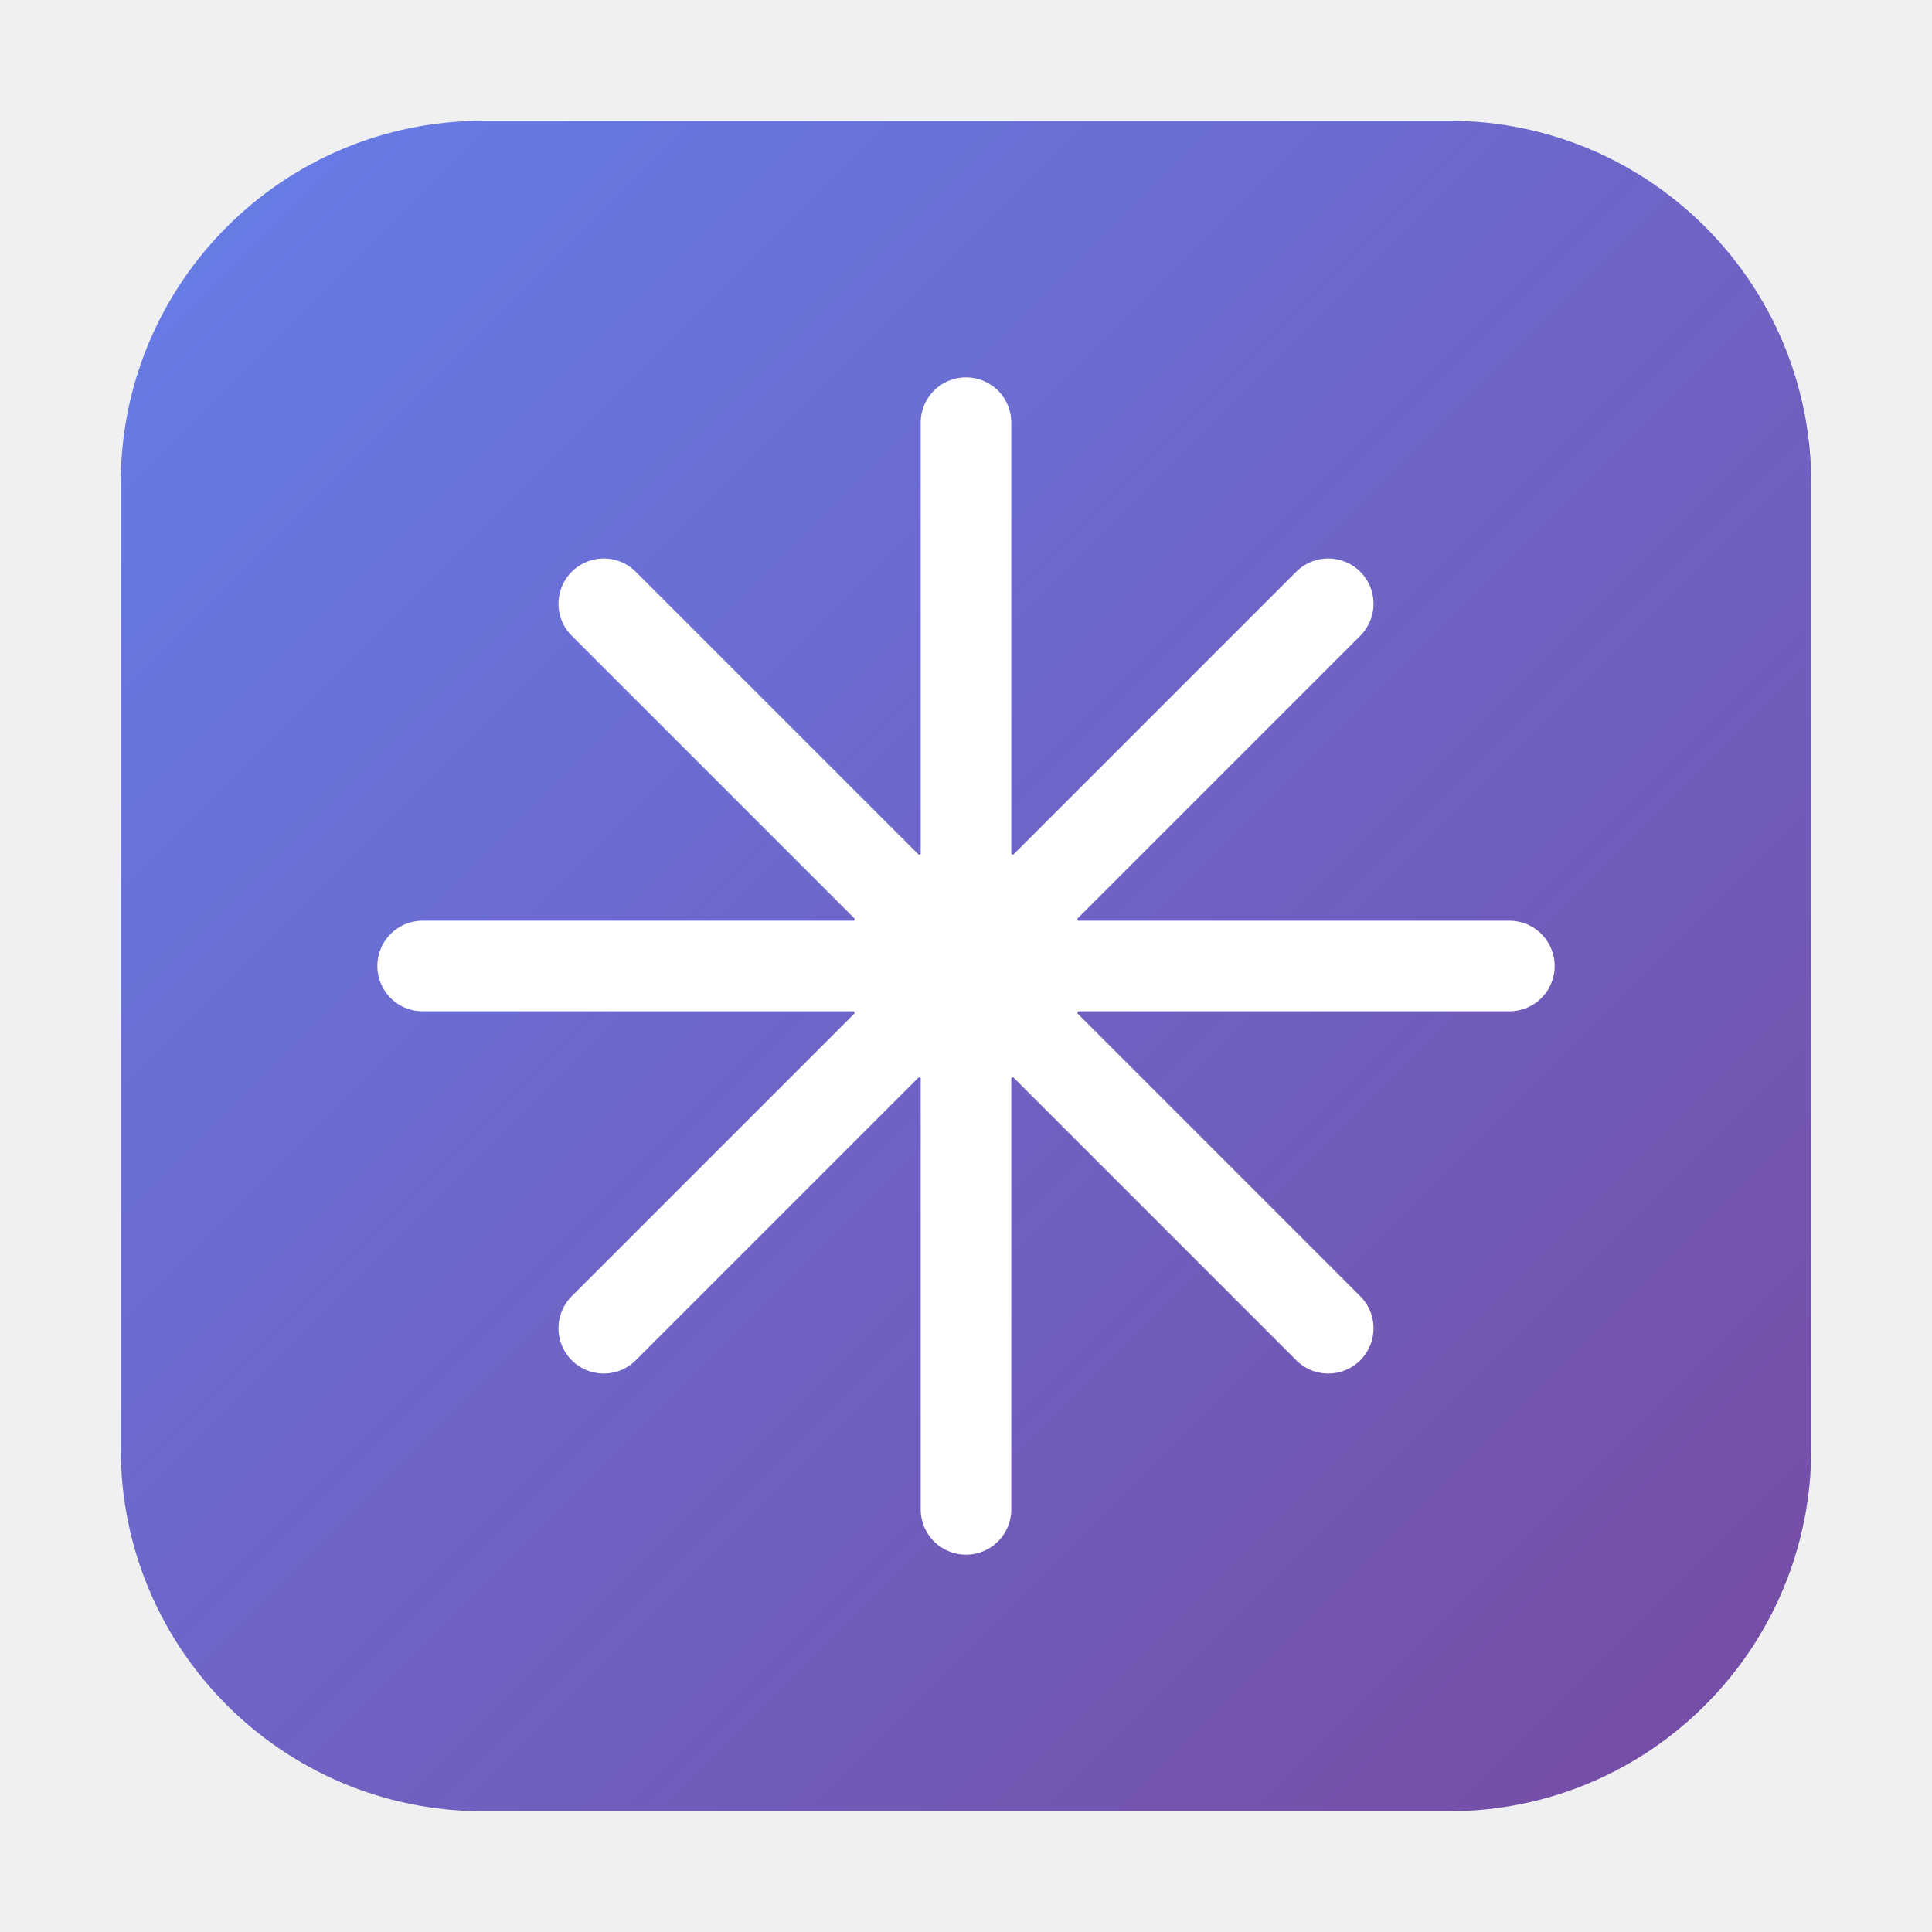
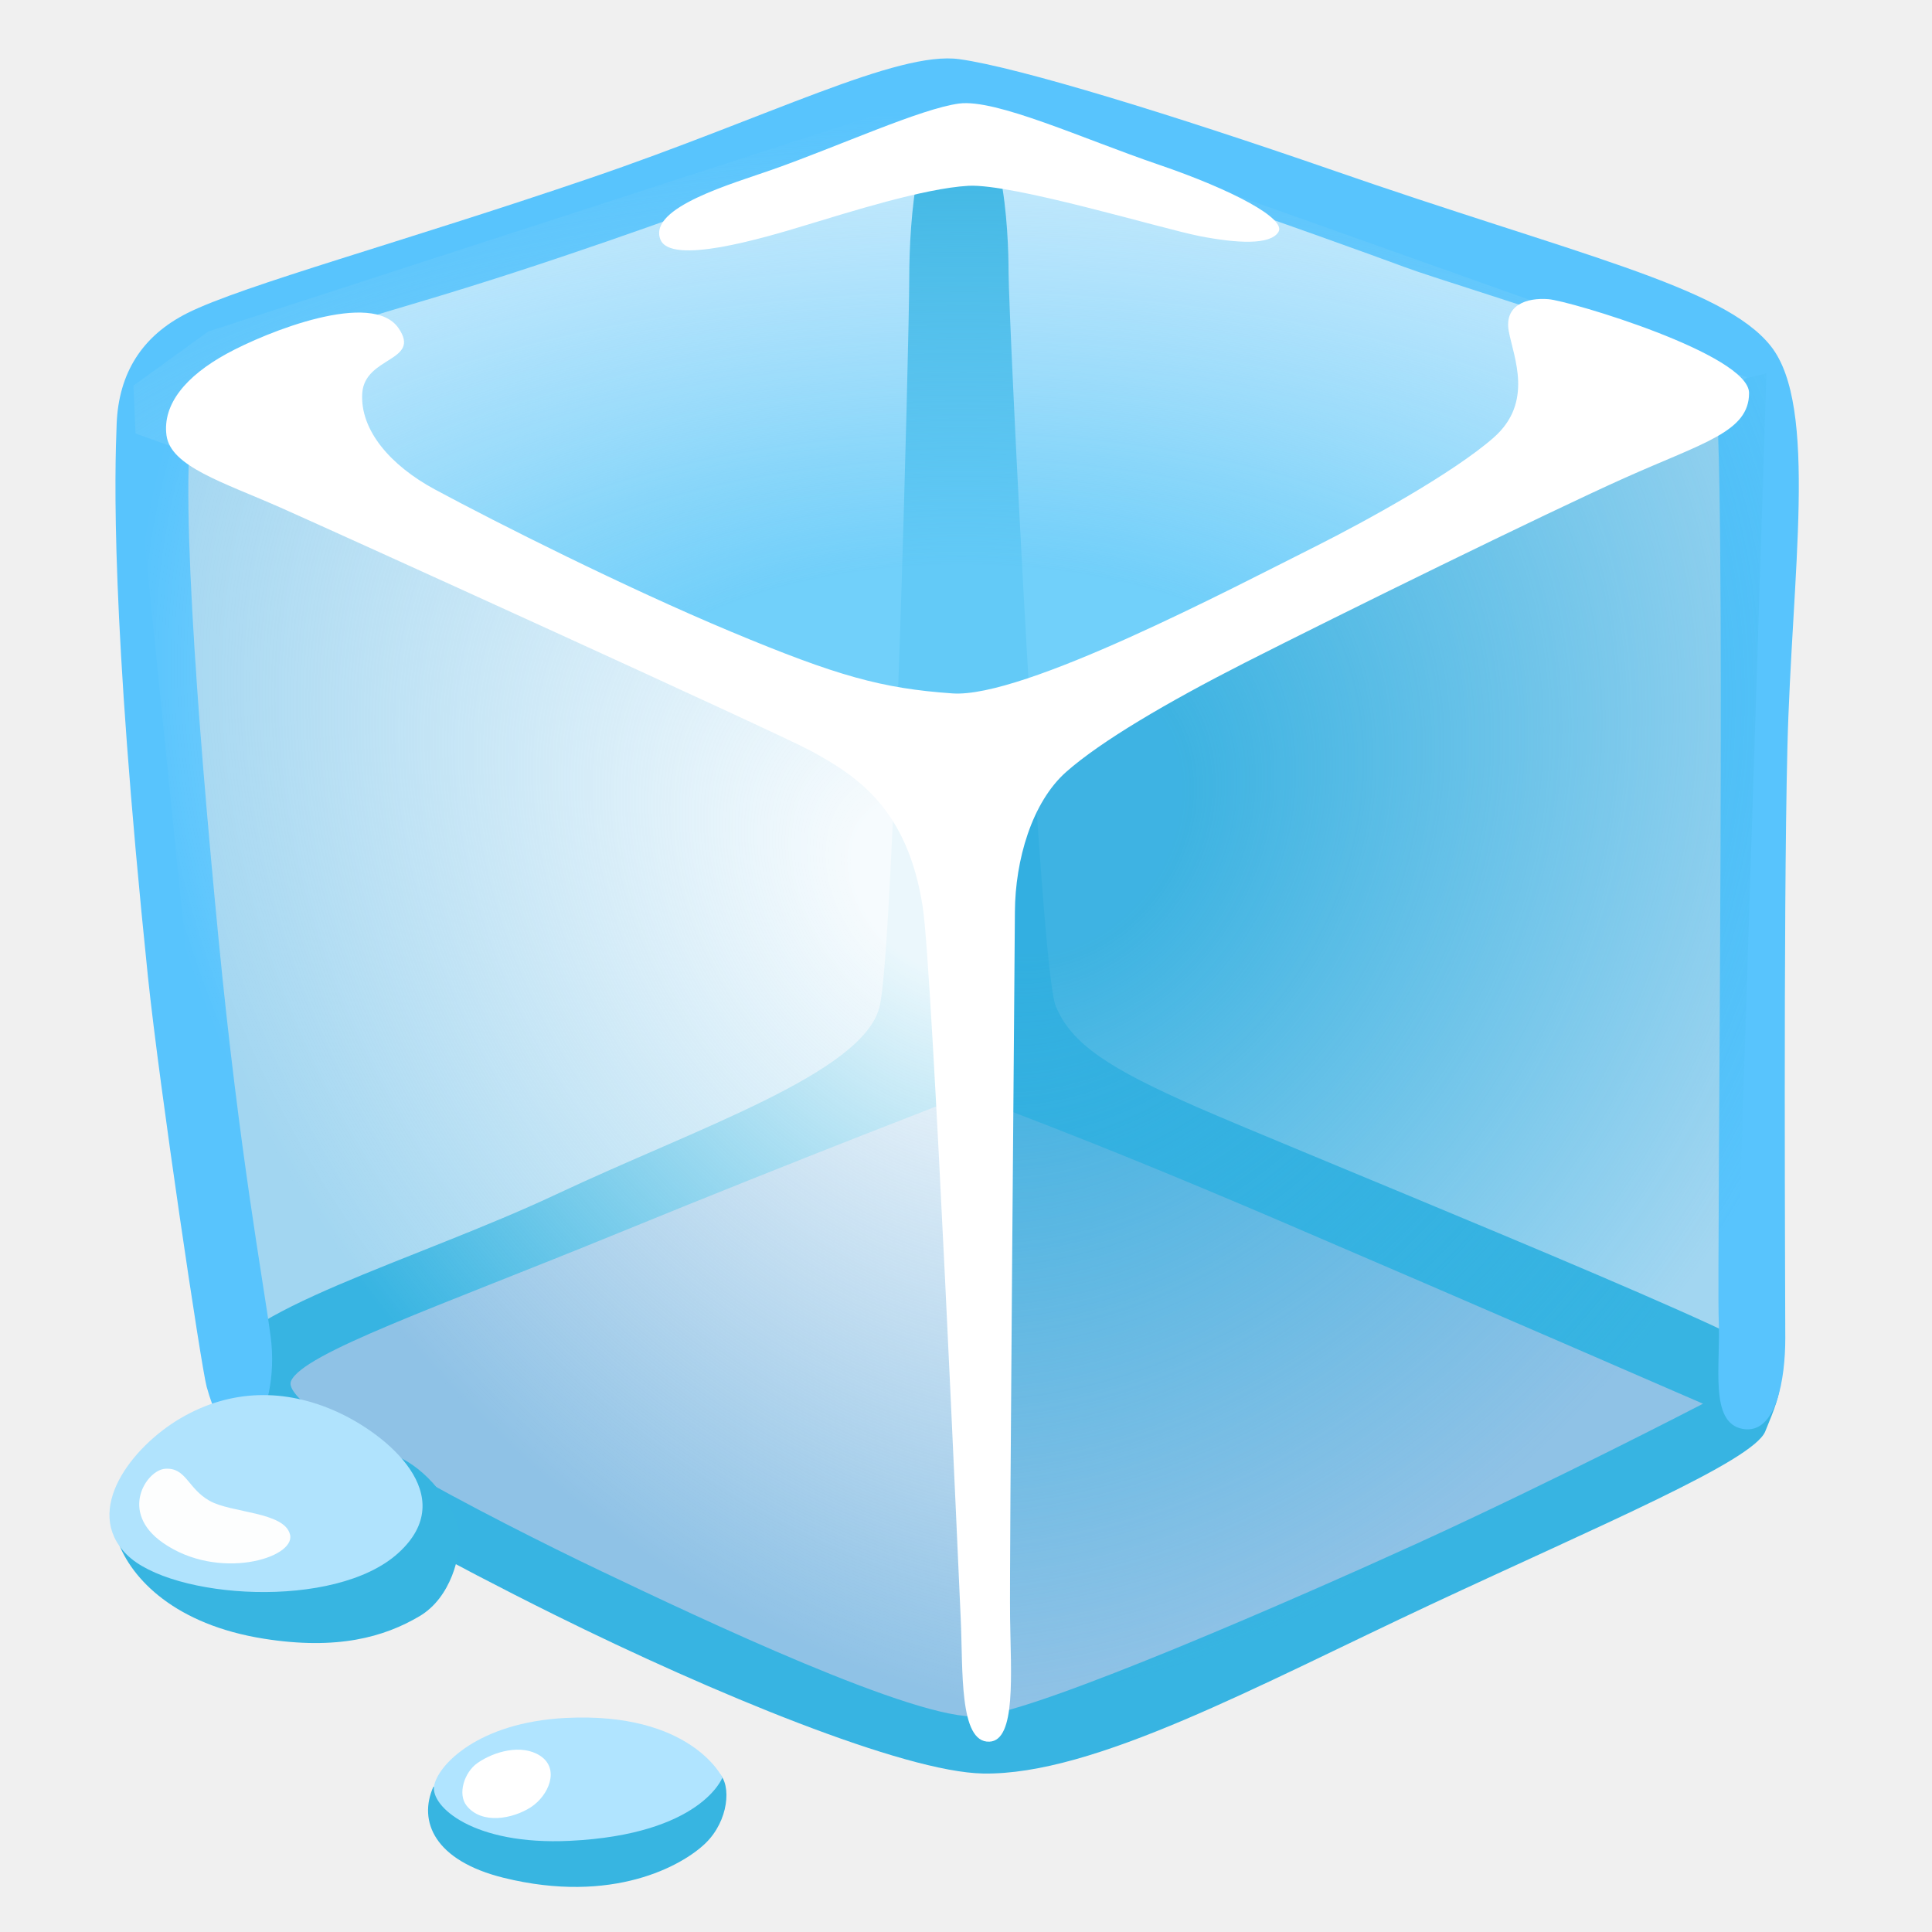
- <svg xmlns="http://www.w3.org/2000/svg" width="64" height="64" viewBox="0 0 64 64">
-   <defs>
-     <linearGradient id="g" x1="0" y1="0" x2="1" y2="1">
-       <stop offset="0%" stop-color="#667eea" />
-       <stop offset="100%" stop-color="#764ba2" />
-     </linearGradient>
-   </defs>
-   <rect x="4" y="4" width="56" height="56" rx="12" ry="12" fill="url(#g)" />
-   <g stroke="#ffffff" stroke-width="3" stroke-linecap="round">
-     <line x1="32" y1="14" x2="32" y2="50" />
-     <line x1="14" y1="32" x2="50" y2="32" />
-     <line x1="20" y1="20" x2="44" y2="44" />
-     <line x1="44" y1="20" x2="20" y2="44" />
-   </g>
-   <circle cx="32" cy="32" r="4" fill="#ffffff" />
+ <svg xmlns="http://www.w3.org/2000/svg" xml:space="preserve" viewBox="0 0 128 128">
+   <path d="M63.03 5.38 16.79 20.85l-6.58 3.79-.83 24.84 5.95 43.37 30.91 16.7 19.7 7.1 14.53-5.95 34.17-15.67s3.34-.27 1.78-5.38.42-53.34.42-53.34l.18-11.58s-.02-2.73-9.07-4.71S63.03 5.38 63.03 5.38" style="opacity:.5;fill:#fff" />
+   <path d="m9.31 25.82 54.45 24.9 52.26-23.8s.27 63.47-.55 63.75c-.41.14-51.16-19.7-51.16-19.7l-49.79 19.7-4.93-54.73z" style="opacity:.7;fill:#7ec8ee" />
+   <path d="m65.95 116.65-25.45-9.3-25.17-14.5-.82-2.19 47.88-21.62 53.08 21.62-.82 4.38-21.61 10.39z" style="opacity:.7;fill:#63abde" />
+   <path d="M62.94 5.02 15.33 21.16l-6.02 4.66 8.21 3.83L61.57 48.8l3.56-.55 50.89-24.35z" style="opacity:.7;fill:#b0e4ff" />
+   <path d="M116.84 89.59c-1.5-1.5-31.75-13.7-37.53-16.24s-8.33-4.16-9.37-6.71-3.12-45.8-3.12-48.57-.33-10.85-3.46-10.86c-2.57-.01-3.12 7.34-3.12 11.19s-1.03 44.81-1.98 48.35c-1.16 4.36-12.04 7.97-21.39 12.37-9.36 4.4-21.84 7.83-22.36 11.53-.51 3.7 2.06 4.62 6.83 7.92 1.95 1.35 8.17 4.83 15.41 8.42 10.49 5.2 23.16 10.42 28.38 10.51 7.35.13 18.19-5.83 29.67-11.2 11.27-5.27 21.34-9.5 22.15-11.46 1.25-3.01 1.4-3.75-.11-5.25m-22.96 12.67c-7.5 3.42-24.98 11.1-29.03 11.45s-18.52-6.52-24.98-9.6c-7.29-3.47-21.39-10.76-20.59-12.61.81-1.85 9.6-4.86 21.74-9.83s23.01-9.14 23.01-9.14 7.52 2.68 20.7 8.33C97.68 86.41 112.83 93 112.83 93s-9.81 5.09-18.95 9.26" style="fill:#37b4e2" />
+   <path d="M63.56 3.92c-4.11-.57-12.68 3.86-24.4 7.86-12.51 4.27-23.06 7.12-26.74 8.96-3.03 1.52-4.55 4-4.69 7.31-.13 3.3-.41 12.67 2.07 36.65.76 7.3 3.53 25.86 3.89 27.17 1.85 6.73 4.93 1.91 4.24-3.33-.49-3.7-2.07-12.13-3.45-26.33s-2.76-32.11-1.52-35.15 9.19-5.38 14.75-7.03c17.23-5.1 32.53-11.85 35.84-11.85s25.77 8.13 29.5 9.51c3.72 1.38 19.71 5.93 20.54 8.13s.14 58.58.28 61.61-.65 6.83 1.59 7.24c2.25.4 2.82-3.38 2.82-6s-.14-27.7.14-39.14 2.07-22.6-1.1-26.6-12.96-6.06-29.22-11.72C77.96 7.7 67.55 4.47 63.56 3.92" style="fill:#58c4fd" />
+   <radialGradient id="a" cx="61.845" cy="58.67" r="46.169" gradientTransform="matrix(-.7728 .6347 -.8463 -1.0304 159.288 79.872)" gradientUnits="userSpaceOnUse">
+     <stop offset=".1" style="stop-color:#fff;stop-opacity:.9" />
+     <stop offset="1" style="stop-color:#fcfcfc;stop-opacity:0" />
+   </radialGradient>
+   <path d="m15.32 29.69 47.96 21.92 2.48 61.2-5.36 1.23-36.54-16.26-8.53-4.93-5.74-56.91 1.31-8.31z" style="fill:url(#a)" />
+   <radialGradient id="b" cx="69.465" cy="53.845" r="54.634" gradientTransform="matrix(.8254 .5645 -.6684 .9774 48.117 -37.996)" gradientUnits="userSpaceOnUse">
+     <stop offset=".152" style="stop-color:#32afe0;stop-opacity:.9" />
+     <stop offset=".963" style="stop-color:#32afe0;stop-opacity:0" />
+   </radialGradient>
+   <path d="m64.52 51.89.97 63.54 43.41-17.51 6.48-4.55-.37-5.52 2.02-63.12-6.61 1.66z" style="fill:url(#b)" />
+   <radialGradient id="c" cx="63.646" cy="49.481" r="47.148" gradientTransform="matrix(-.002 -1 2.0491 -.0041 -37.616 113.33)" gradientUnits="userSpaceOnUse">
+     <stop offset=".256" style="stop-color:#67ccf9;stop-opacity:.9" />
+     <stop offset=".416" style="stop-color:#6ccdf9;stop-opacity:.674" />
+     <stop offset=".616" style="stop-color:#7cd1f9;stop-opacity:.392" />
+     <stop offset=".837" style="stop-color:#95d8f9;stop-opacity:.081" />
+     <stop offset=".895" style="stop-color:#9ddaf9;stop-opacity:0" />
+   </radialGradient>
+   <path d="m15.87 31.2 25.91 11.85 21.71 8.75 51.07-25.7 1.18-1.11L62.67 6.11 13.8 21.96l-4.96 3.59.14 3.17z" style="fill:url(#c)" />
+   <path d="M7.81 102.12c.91 2.5 3.8 5.52 9.68 6.45 4.86.77 7.96-.11 10.3-1.49 2.12-1.25 2.74-4.09 2.65-5.39-.12-1.63-1.83-4.04-3.8-5.05-1.98-1.02-19.46 3.76-18.83 5.48" style="fill:#37b5e1" />
+   <path d="M12 93.94c-3.24 1.88-6.55 6.11-3.61 9.05s13.82 3.71 18-.1c4.19-3.8-.77-7.89-4.14-9.39s-6.93-1.49-10.25.44" style="fill:#b0e3fd" />
+   <path d="M10.94 97.31c-1.22.08-3.09 2.86-.14 4.91 3.66 2.55 8.76 1.01 8.42-.53s-3.9-1.44-5.34-2.26c-1.45-.82-1.55-2.22-2.94-2.12" style="fill:#fdfefe" />
+   <path d="M28.71 118.38c-1.01 2.27.05 4.89 4.66 6.03 7.22 1.78 11.83-.8 13.37-2.29s1.73-3.85.91-4.62c-.82-.76-18.94.88-18.94.88" style="fill:#37b5e1" />
+   <path d="M37.46 113.82c-5.82.3-8.46 3.15-8.7 4.5s2.58 3.95 8.99 3.64c8.71-.42 10.11-4.19 10.11-4.19s-2.07-4.38-10.4-3.95" style="fill:#b0e4ff" />
+   <path d="M35.78 116.32c-1.22-.79-3.03-.29-4.14.48-.89.62-1.34 2.07-.72 2.84 1.01 1.25 3.03.87 4.24.1 1.19-.77 1.96-2.55.62-3.42M26.41 21.75c-1.74-2.56-8.72.22-11.4 1.69s-4.25 3.33-3.98 5.4 3.76 3.11 7.58 4.8 32.87 14.9 35.06 16.08c3.12 1.69 6.47 3.86 7.47 10.41.65 4.31 2.44 45.69 2.51 47.11.16 3.36-.13 8.23 1.9 8.15 1.78-.07 1.42-4.5 1.37-8.21s.31-44.05.32-46.78c.02-3.41 1.12-7.25 3.41-9.27s6.64-4.58 11.8-7.21c6.18-3.14 19.97-9.92 25.2-12.26s8.23-3.05 8.23-5.62-11.89-6.11-13.3-6.22c-1.42-.11-2.94.38-2.62 2.13.33 1.74 1.66 4.71-1.01 7.05s-8.45 5.52-11.75 7.18c-5.69 2.85-19.41 10.09-24.1 9.76s-7.63-1.15-14.67-4.09c-7.03-2.94-15.49-7.2-19.63-9.43-2.94-1.59-4.96-3.93-4.8-6.38.18-2.44 3.92-2.08 2.41-4.29M43.75 15.86c.67 1.73 6.71-.05 9.6-.93 2.89-.87 7.85-2.45 10.8-2.62 2.94-.16 12.81 2.84 15.32 3.33s4.69.6 5.23-.27-3-2.78-7.96-4.47S66 6.54 63.54 6.86c-2.54.34-7.99 2.83-12.32 4.36-2.62.93-8.29 2.51-7.47 4.64" style="fill:#fff" />
</svg>
